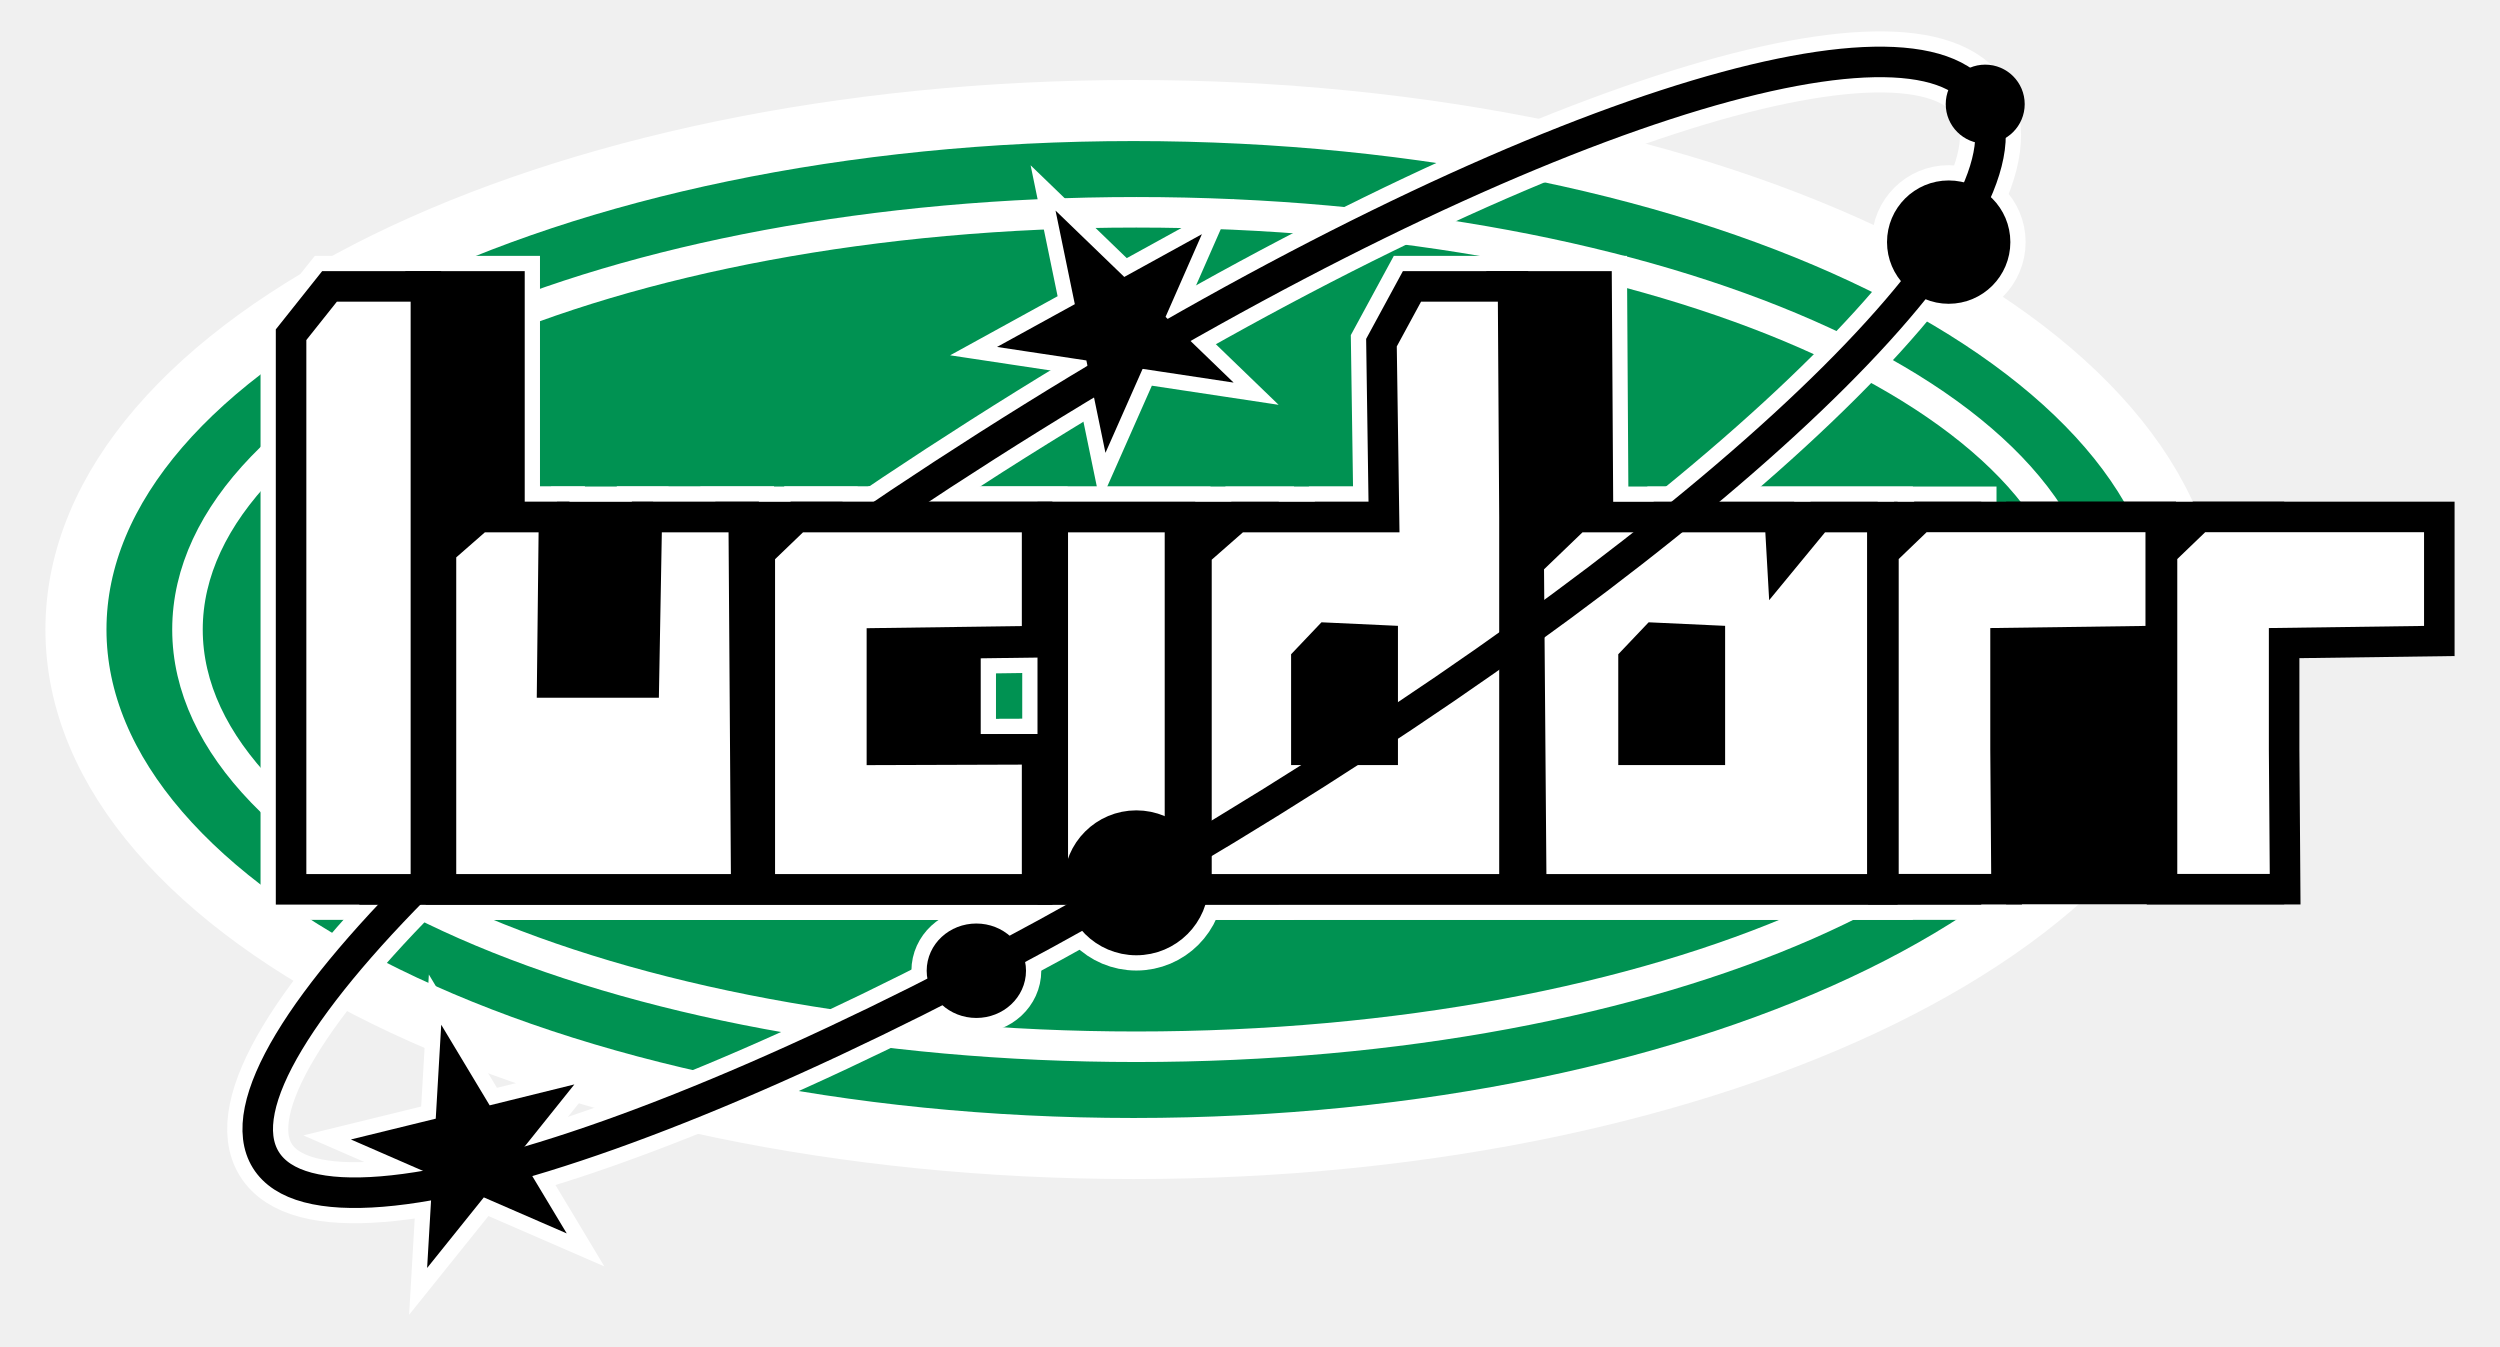
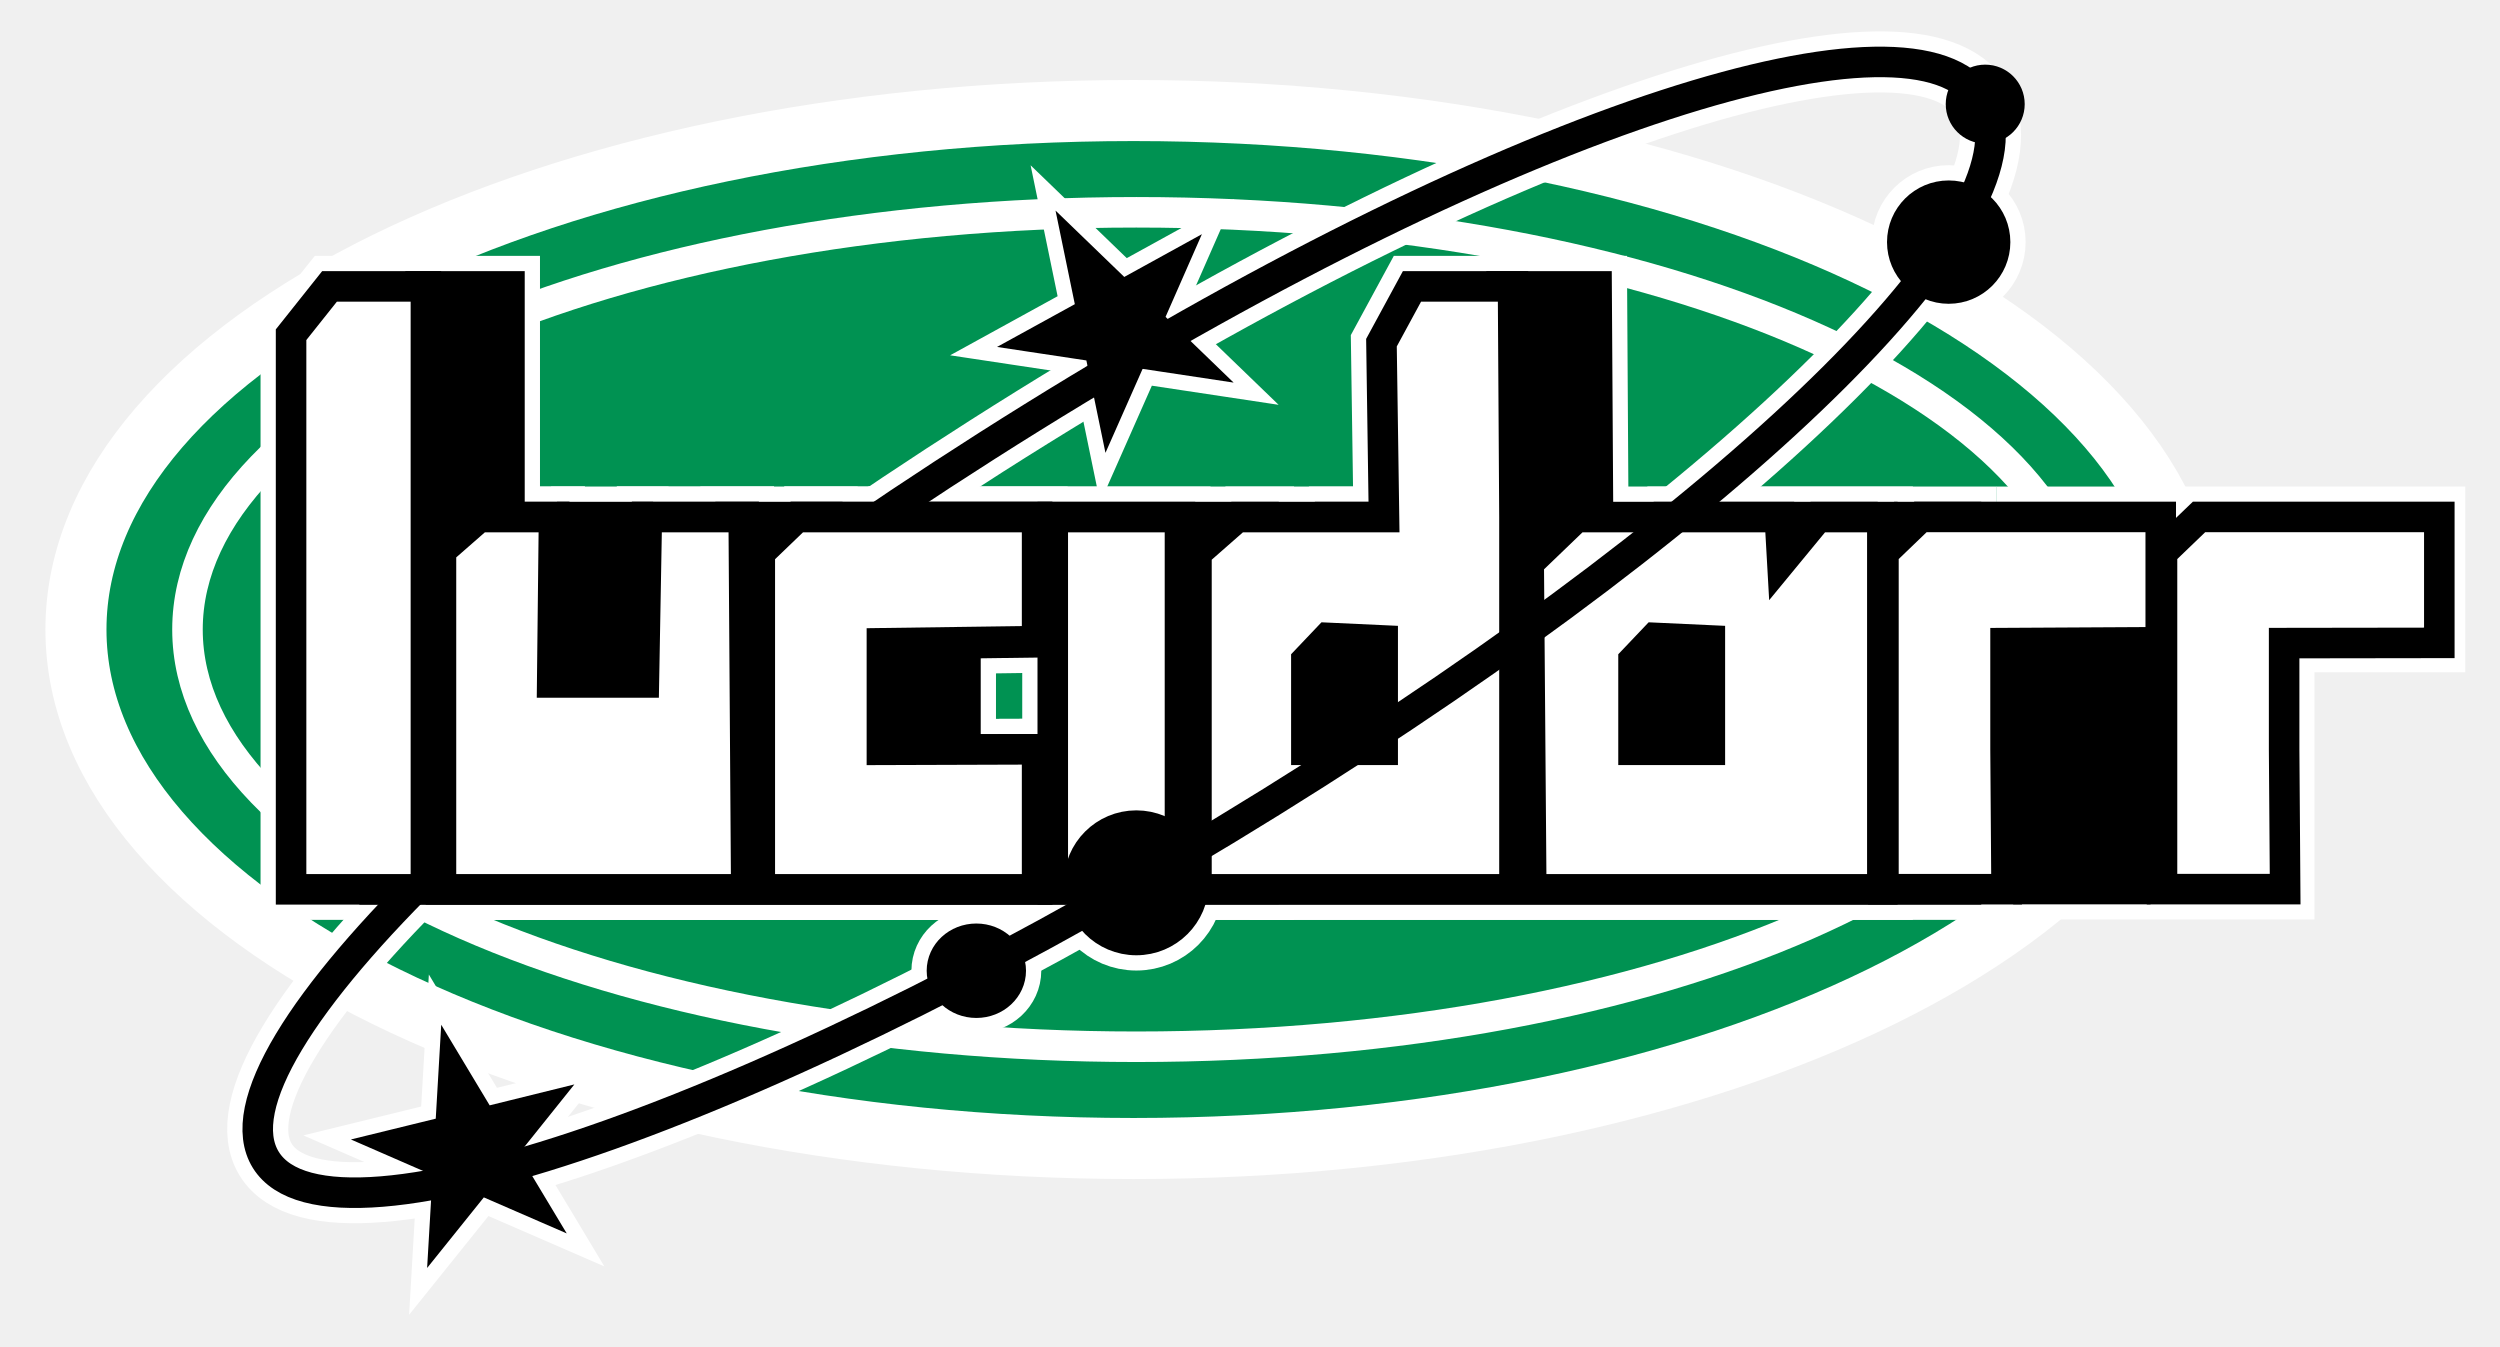
<svg xmlns="http://www.w3.org/2000/svg" width="65mm" height="35mm" viewBox="0 0 65 35" version="1.1" id="svg1" xml:space="preserve">
  <defs id="defs1" />
  <g id="layer1">
    <g id="g1" transform="matrix(0.2645833,0,0,0.2645833,96.32685,118.5178)">
      <g style="display:inline" transform="translate(-452.3767,-598.0293)" id="g2">
        <ellipse class="st17" cx="199.7" cy="211.95" rx="103.93" ry="51" style="fill:#009252;fill-opacity:1;stroke:#ffffff;stroke-width:6;stroke-miterlimit:10" id="ellipse1" />
        <ellipse class="st18" cx="199.97" cy="211.95" rx="93.24" ry="41" style="fill:#009252;fill-opacity:1;stroke:#ffffff;stroke-width:3;stroke-miterlimit:10" id="ellipse2" />
      </g>
      <rect style="fill:#000000;fill-opacity:1;stroke-width:0.948" id="rect3" width="27.33" height="39.557" x="-166.933" y="-398.637" />
+       <path id="rect1" style="fill:#ffffff;fill-opacity:1;stroke-width:1.803" d="M -167.9 -400.129 L -167.9 -357.588 L -136.636 -357.588 L -136.636 -381.881 L -121.814 -381.881 L -121.814 -400.129 L -136.636 -400.129 L -136.953 -400.129 L -167.9 -400.129 z " />
      <path class="st19" style="fill:#ffffff;stroke:#ffffff;stroke-width:6;stroke-miterlimit:10" d="m -235.697,-375.759 v -8.79 l 2.1,-2.21 5.4,0.25 v 10.75 z m 32.15,0 v -8.79 l 2.1,-2.21 5.4,0.25 v 10.75 z" id="path2" />
      <path class="st19" style="fill:#ffffff;stroke:#ffffff;stroke-width:6;stroke-miterlimit:10" d="m -235.697,-374.469 v -8.79 l 2.1,-2.21 5.4,0.25 v 10.75 z m -91.56,13.92 v -54.5 l 3.78,-4.75 h 9.47 v 59.25 z m 14.74,-33.3 3.75,-3.28 h 7.36 l -0.18,16.25 h 9.01 l 0.28,-16.25 h 9.53 l 0.25,36.58 h -30 z m 31.32,0.22 3.65,-3.5 h 23.6 v 12.19 l -15.25,0.21 v 10.47 l 15.25,-0.05 v 13.76 h -27.25 z m 28.79,-3.5 h 12.5 v 36.59 h -12.5 z" id="path3" />
      <path class="st19" style="fill:#ffffff;stroke:#ffffff;stroke-width:6;stroke-miterlimit:10" d="m -238.287,-393.619 4,-3.51 h 14.44 l -0.25,-17.14 3,-5.53 h 9.92 l 0.14,22.67 v 36.58 h -31.25 z m 37.33,-3.51 h 19.99 l 0.25,4.25 3.49,-4.25 h 6.35 v 36.58 h -34.5 l -0.25,-32.08 z m -134.51,36.58 v -54.5 l 3.78,-4.75 h 9.47 v 59.25 z m 14.73,-33.3 3.75,-3.28 h 7.36 l -0.18,16.25 h 9.01 l 0.29,-16.25 h 9.52 l 0.25,36.58 h -30 z m 31.33,0.22 3.64,-3.5 h 23.61 v 12.19 l -15.25,0.21 v 10.47 l 15.25,-0.05 v 13.76 h -27.25 z m 28.79,-3.5 h 12.5 v 36.59 h -12.5 z" id="path4" />
      <path class="st19" style="fill:#ffffff;stroke:#ffffff;stroke-width:6;stroke-miterlimit:10" d="m -246.497,-393.619 4,-3.51 h 14.43 l -0.25,-17.14 3,-5.53 h 9.93 l 0.14,22.67 v 36.58 h -31.25 z m 37.33,-3.51 h 19.99 l 0.24,4.25 3.5,-4.25 h 6.34 v 36.58 h -34.5 l -0.25,-32.08 z m -80.24,3.5 3.64,-3.5 h 23.61 v 12.19 l -15.25,0.21 v 10.47 l 15.25,-0.05 v 13.76 h -27.25 z m -31.33,-0.22 3.75,-3.28 h 7.36 l -0.18,16.25 h 9.01 l 0.29,-16.25 h 9.52 l 0.25,36.58 h -30 z" id="path5" />
      <g transform="translate(-452.3767,-598.0293)" id="g9">
        <path class="st19" style="fill:#ffffff;stroke:#ffffff;stroke-width:6;stroke-miterlimit:10" d="m 216.68,222.27 v -8.79 l 2.1,-2.21 5.4,0.25 v 10.75 z m 32.15,0 v -8.79 l 2.1,-2.21 5.4,0.25 v 10.75 z" id="path6" />
        <path class="st19" style="fill:#ffffff;stroke:#ffffff;stroke-width:6;stroke-miterlimit:10" d="m 216.68,223.56 v -8.79 l 2.1,-2.21 5.4,0.25 v 10.75 z" id="path7" />
        <circle class="st21" cx="279.8" cy="173.88" r="4.56" style="stroke:#ffffff;stroke-width:6;stroke-miterlimit:10" id="circle7" />
        <path class="st21" style="stroke:#ffffff;stroke-width:6;stroke-miterlimit:10" d="m 132.88,255.72 2.83,4.71 5.1,-1.26 -3.34,4.17 2.83,4.71 -4.9,-2.13 -3.35,4.17 0.32,-5.49 -4.91,-2.14 5.1,-1.25 z" id="path8" />
        <circle class="st21" cx="199.97" cy="236.84" r="5.62" style="stroke:#ffffff;stroke-width:6;stroke-miterlimit:10" id="circle8" />
        <ellipse class="st21" cx="184.25" cy="245.48" rx="3.38" ry="3.14" style="stroke:#ffffff;stroke-width:6;stroke-miterlimit:10" id="ellipse8" />
        <path class="st21" style="stroke:#ffffff;stroke-width:6;stroke-miterlimit:10" d="m 216.68,223.77 v -8.79 l 2.1,-2.21 5.4,0.25 v 10.75 z m 32.15,0 v -8.79 l 2.1,-2.21 5.4,0.25 v 10.75 z m -54.35,-48.54 4.06,3.92 4.72,-2.6 -2.21,5.03 4.06,3.92 -5.43,-0.82 -2.22,5.02 -1.14,-5.52 -5.43,-0.82 4.73,-2.6 z" id="path9" />
      </g>
      <path class="st22" d="m -337.947,-333.959 c -6.48,-10.44 27.24,-43.11 75.33,-72.98 48.09,-29.87 86.75,-41.62 93.23,-31.18 6.48,10.44 -21.67,39.11 -69.76,68.98 -48.09,29.87 -92.32,45.62 -98.8,35.18 z" style="fill:none;stroke:#ffffff;stroke-width:6;stroke-miterlimit:10" id="path10" />
      <path class="st7" style="stroke:#000000;stroke-width:3;stroke-miterlimit:10" d="m -327.257,-360.549 v -54.5 l 3.78,-4.75 h 9.47 v 59.25 z m 14.74,-33.3 3.75,-3.28 h 7.36 l -0.18,16.25 h 9.01 l 0.28,-16.25 h 9.53 l 0.25,36.58 h -30 z m 31.32,0.22 3.65,-3.5 h 23.6 v 12.19 l -15.25,0.21 v 10.47 l 15.25,-0.05 v 13.76 h -27.25 z m 28.79,-3.5 h 12.5 v 36.59 h -12.5 z m 14.12,3.51 4,-3.51 h 14.44 l -0.25,-17.14 3,-5.53 h 9.92 l 0.14,22.67 v 36.58 h -31.25 z m 37.33,-3.51 h 19.99 l 0.25,4.25 3.49,-4.25 h 6.35 v 16.695 19.885 h -34.5 l -0.25,-32.08 z" id="path11" />
      <path class="st23" style="fill:#ffffff;stroke:#000000;stroke-width:3;stroke-miterlimit:10" d="m -320.737,-393.849 3.75,-3.28 h 7.36 l -0.18,16.25 h 9.01 l 0.29,-16.25 h 9.52 l 0.25,36.58 h -30 z m 31.33,0.22 3.64,-3.5 h 23.61 v 12.19 l -15.25,0.21 v 10.47 l 15.25,-0.05 v 13.76 h -27.25 z" id="path12" />
      <path class="st23" style="fill:#ffffff;stroke:#000000;stroke-width:3;stroke-miterlimit:10" d="m -260.617,-397.129 h 12.5 v 36.59 h -12.5 z" id="path13" />
      <path class="st23" style="fill:#ffffff;stroke:#000000;stroke-width:3;stroke-miterlimit:10" d="m -246.497,-393.619 4,-3.51 h 14.43 l -0.25,-17.14 3,-5.53 h 9.93 l 0.14,22.67 v 36.58 h -31.25 z m 37.33,-3.51 h 19.99 l 0.24,4.25 3.5,-4.25 h 6.34 v 36.58 h -34.5 l -0.25,-32.08 z" id="path14" />
      <circle class="st7" cx="-168.987" cy="-437.709" r="2.38" style="stroke:#000000;stroke-width:3;stroke-miterlimit:10" id="circle14" />
      <circle class="st7" cx="-172.577" cy="-424.149" r="4.56" style="stroke:#000000;stroke-width:3;stroke-miterlimit:10" id="circle15" />
      <path class="st7" style="stroke:#000000;stroke-width:3;stroke-miterlimit:10" d="m -319.497,-342.309 2.83,4.71 5.1,-1.26 -3.34,4.17 2.83,4.71 -4.9,-2.13 -3.35,4.17 0.32,-5.49 -4.91,-2.14 5.1,-1.25 z" id="path15" />
      <circle class="st7" cx="-252.407" cy="-361.189" r="5.62" style="stroke:#000000;stroke-width:3;stroke-miterlimit:10" id="circle16" />
      <ellipse class="st7" cx="-268.127" cy="-352.549" rx="3.38" ry="3.14" style="stroke:#000000;stroke-width:3;stroke-miterlimit:10" id="ellipse16" />
      <path class="st7" style="stroke:#000000;stroke-width:3;stroke-miterlimit:10" d="m -257.897,-422.799 4.06,3.92 4.72,-2.6 -2.21,5.03 4.06,3.92 -5.43,-0.82 -2.22,5.02 -1.14,-5.52 -5.43,-0.82 4.73,-2.6 z m 54.35,48.54 v -8.79 l 2.1,-2.21 5.4,0.25 v 10.75 z m -32.15,0 v -8.79 l 2.1,-2.21 5.4,0.25 v 10.75 z" id="path16" />
      <path class="st9" d="m -337.947,-333.959 c -6.48,-10.44 27.24,-43.11 75.33,-72.98 48.09,-29.87 86.75,-41.62 93.23,-31.18 6.48,10.44 -21.67,39.11 -69.76,68.98 -48.09,29.87 -92.32,45.62 -98.8,35.18 z" style="fill:none;stroke:#000000;stroke-width:3;stroke-miterlimit:10" id="path17" />
      <path class="st23" style="fill:#ffffff;stroke:#000000;stroke-width:3;stroke-miterlimit:10" d="m -289.407,-393.629 3.64,-3.5 h 23.61 v 12.19 l -15.25,0.21 v 10.47 l 15.25,-0.05 v 13.76 h -27.25 z m -31.33,-0.22 3.75,-3.28 h 7.36 l -0.18,16.25 h 9.01 l 0.29,-16.25 h 9.52 l 0.25,36.58 h -30 z m -14.73,33.3 v -54.5 l 3.78,-4.75 h 9.47 v 59.25 z" id="path18" />
      <g id="g3" transform="translate(-378.717,-433.5384)">
-         <path class="st23" style="fill:#ffffff;stroke:#000000;stroke-width:3;stroke-miterlimit:10" d="m 199.728,39.894 3.64,-3.5 h 23.61 v 12.19 l -15.25,0.21 v 10.47 l 0.099,13.71 h -12.099 z" id="path18-3" />
-         <path class="st23" style="fill:#ffffff;stroke:#000000;stroke-width:3;stroke-miterlimit:10" d="m 227.103,39.894 3.64,-3.5 h 23.61 v 12.19 l -15.25,0.21 v 10.47 l 0.099,13.71 h -12.099 z" id="path18-3-1" />
+         <path class="st23" style="fill:#ffffff;stroke:#000000;stroke-width:3;stroke-miterlimit:10" d="m 199.728,39.894 3.64,-3.5 h 23.61 v 12.315 l -15.25,0.085 v 10.47 l 0.099,13.71 h -12.099 z" id="path18-3" />
+         <path class="st23" style="fill:#ffffff;stroke:#000000;stroke-width:3;stroke-miterlimit:10" d="m 227.103,39.894 3.64,-3.5 h 23.61 v 12.377 l -15.25,0.022 v 10.47 l 0.099,13.71 h -12.099 z" id="path18-3-1" />
+         <rect style="fill:#000000;fill-opacity:1;stroke-width:0.228" id="rect5" width="13.5" height="26.53" x="212.478" y="47.935" />
      </g>
    </g>
  </g>
</svg>
